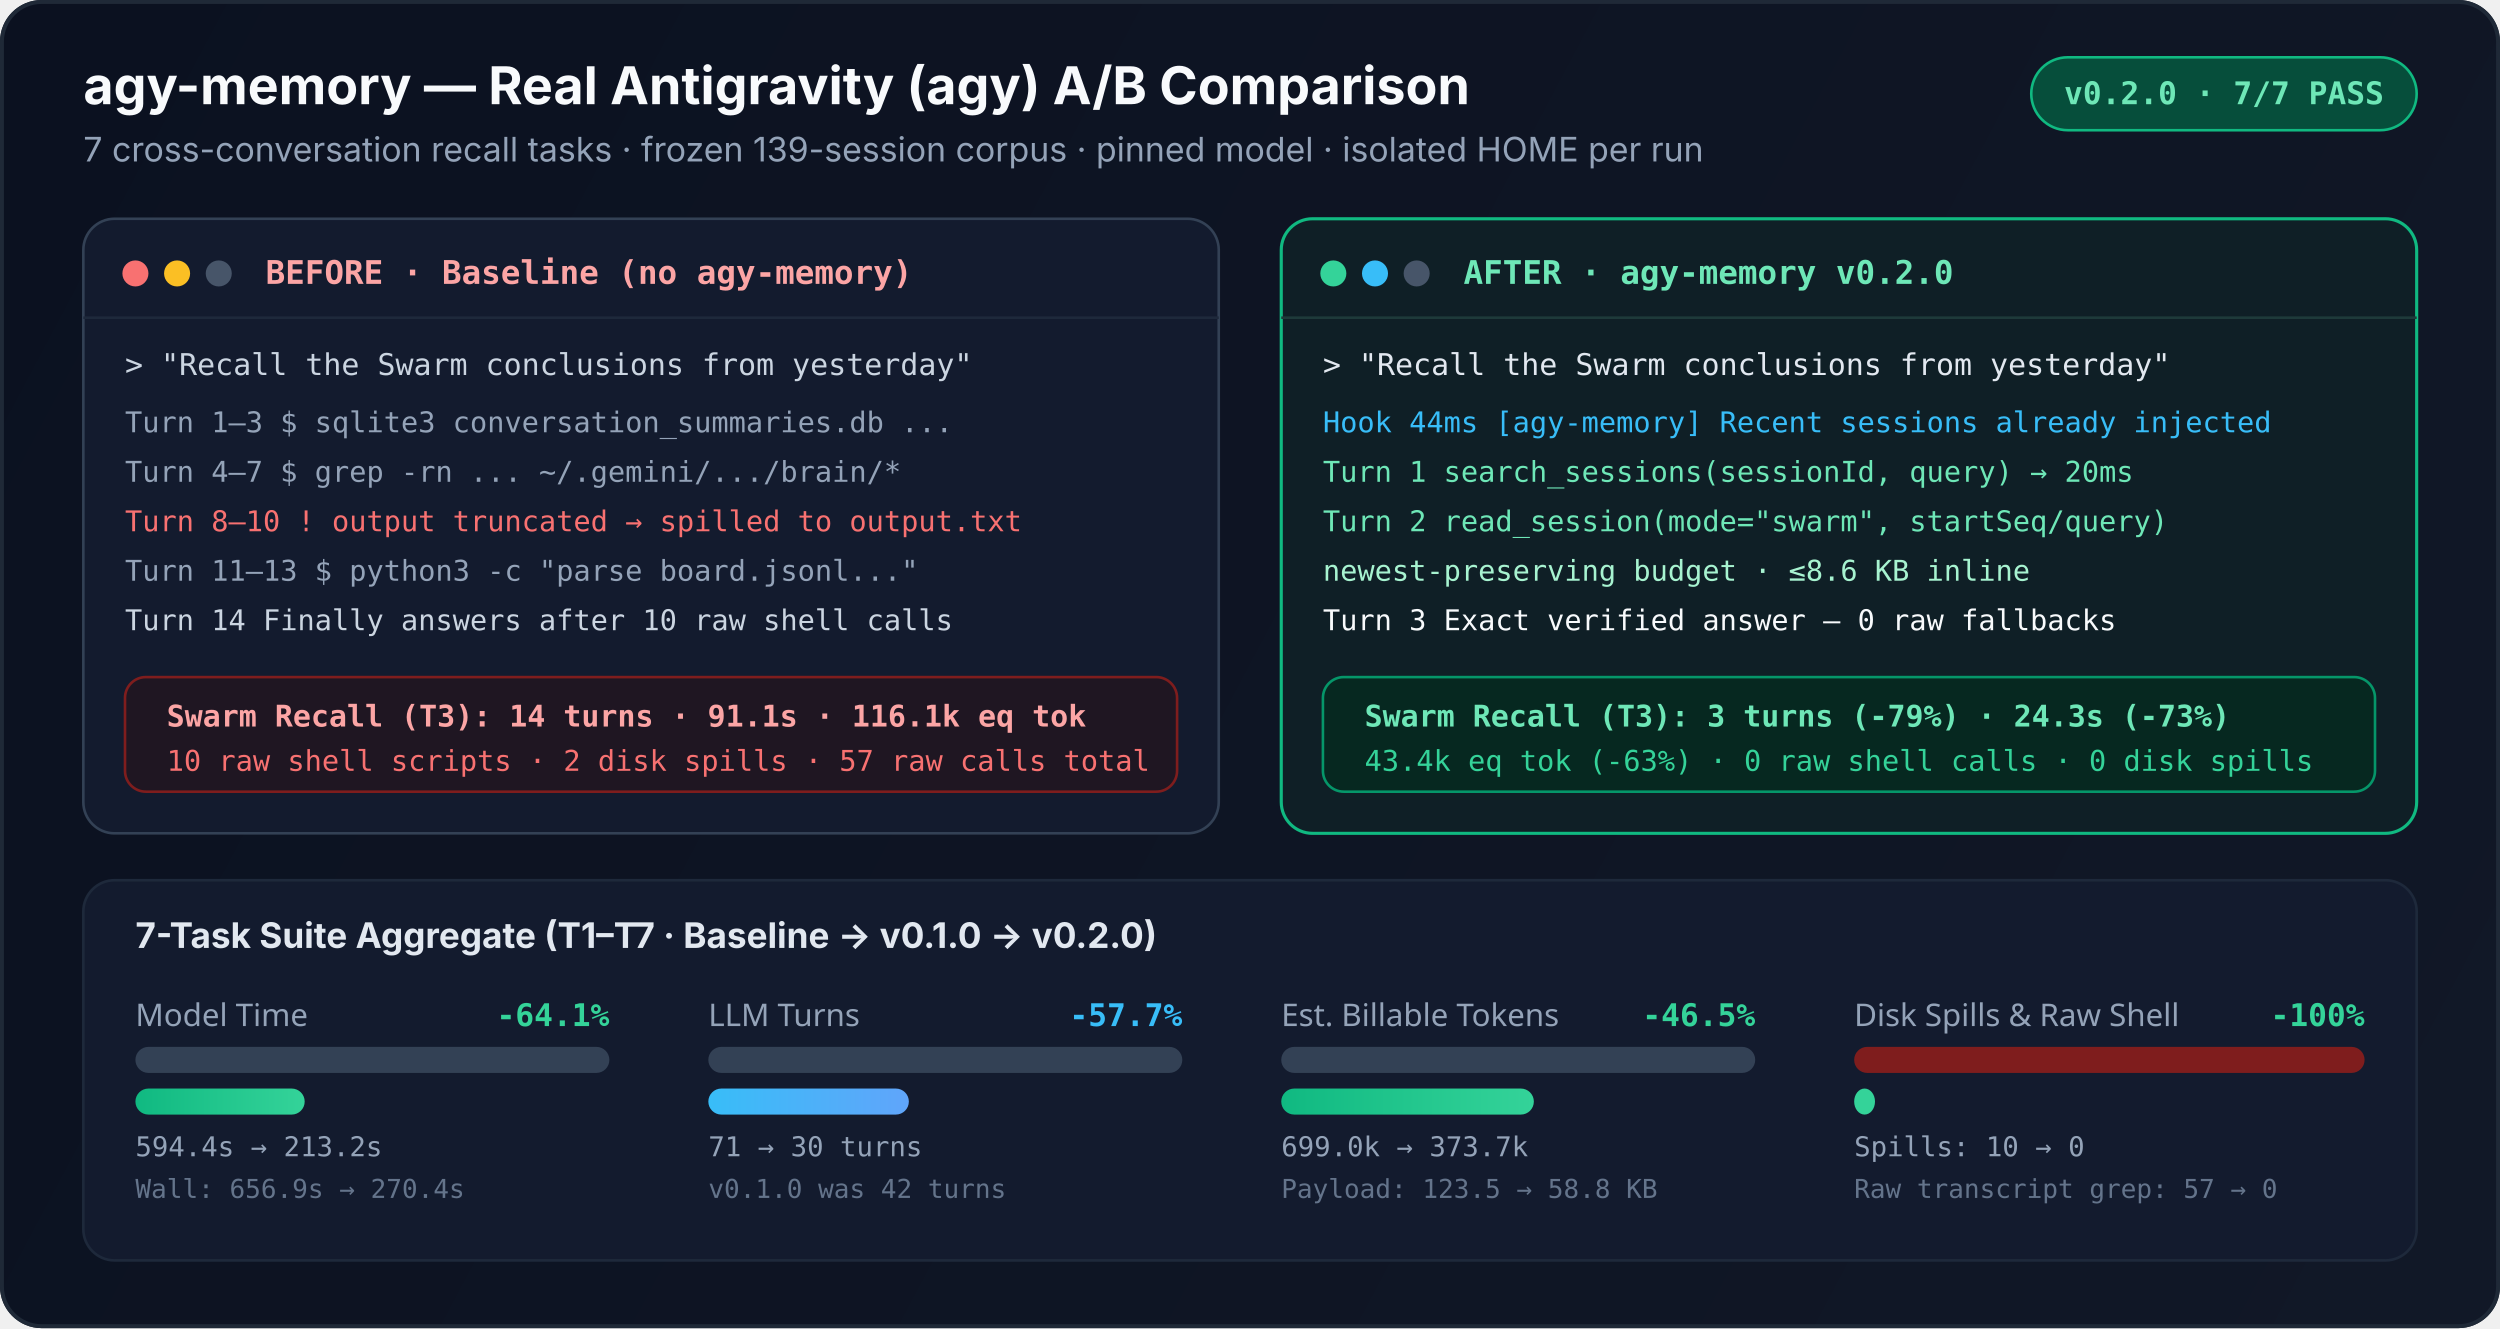
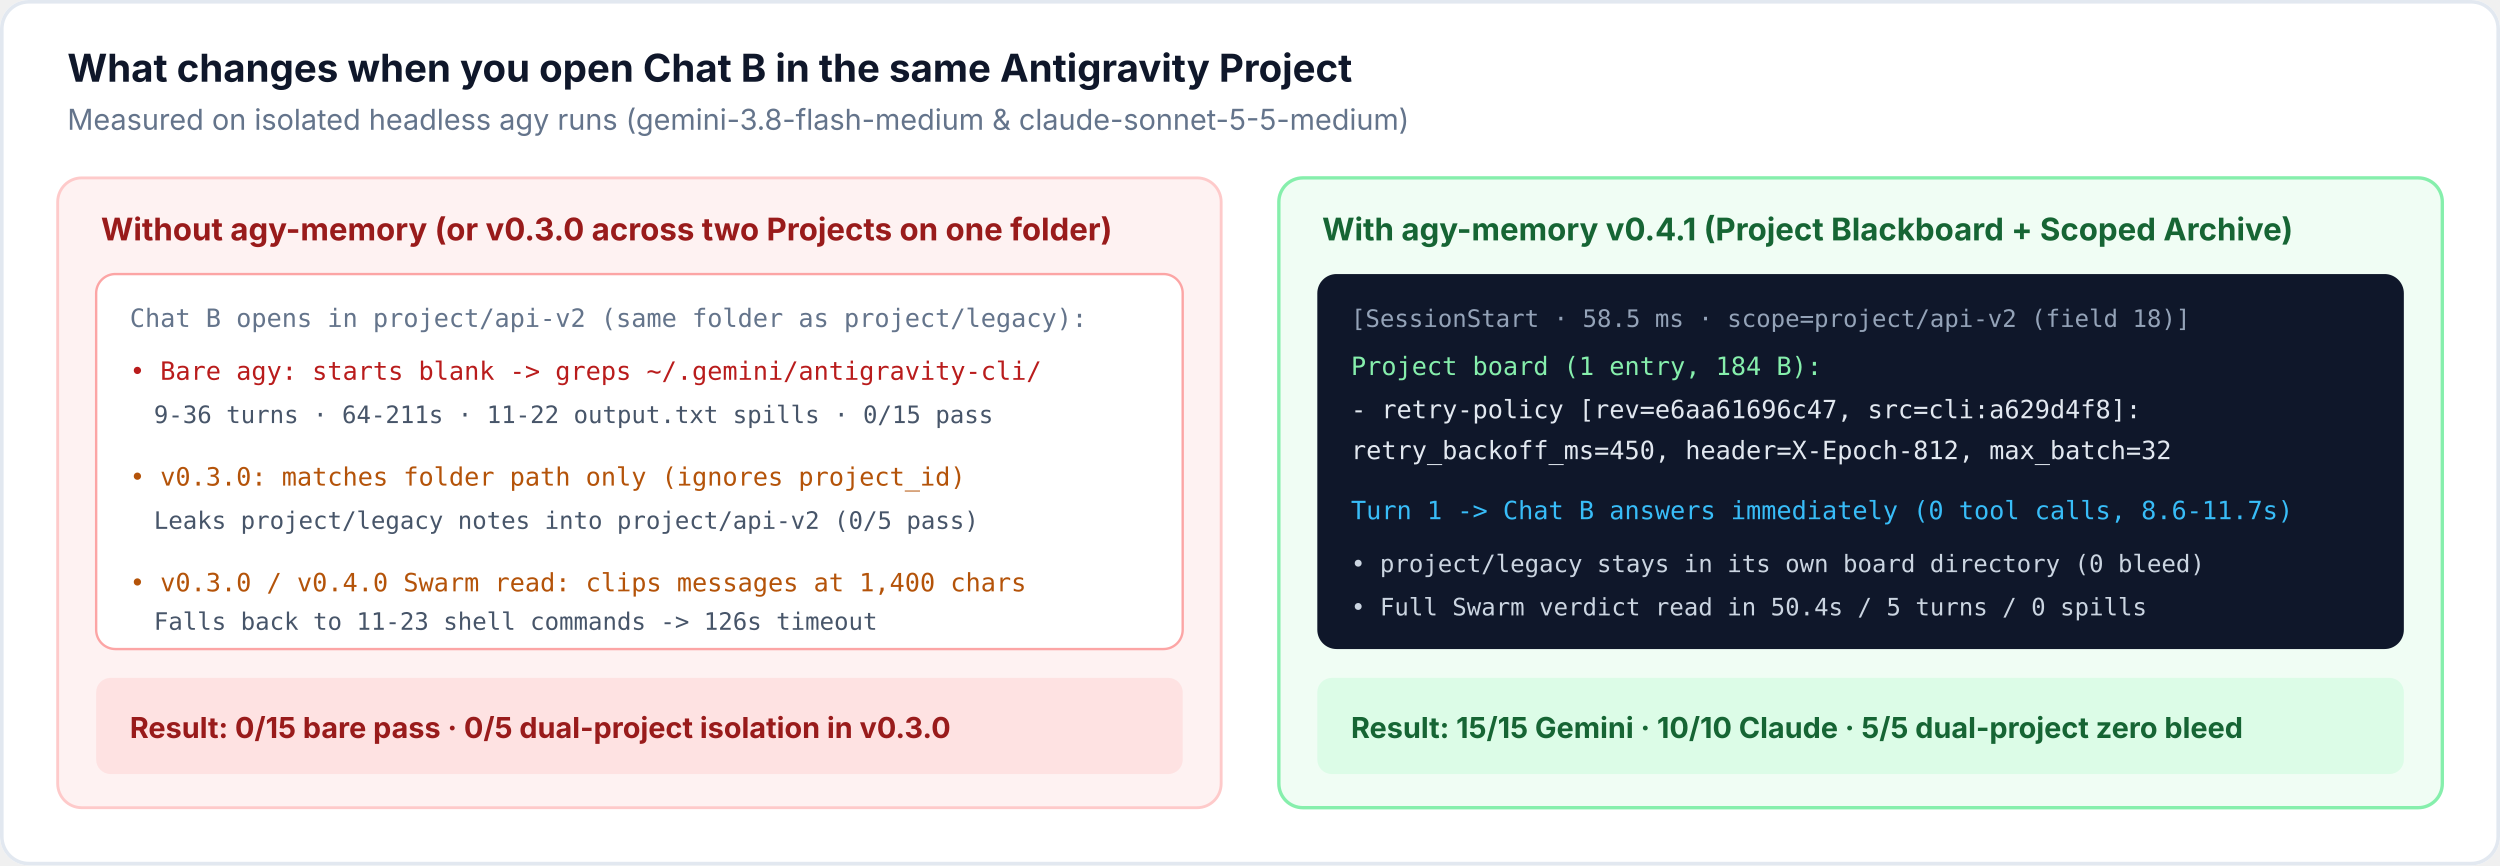
- <svg xmlns="http://www.w3.org/2000/svg" viewBox="0 0 960 510" fill="none">
-   <defs>
-     <linearGradient id="bg" x1="0" y1="0" x2="960" y2="510" gradientUnits="userSpaceOnUse">
-       <stop offset="0%" stop-color="#0B1120" />
-       <stop offset="100%" stop-color="#111827" />
-     </linearGradient>
-     <linearGradient id="greenBar" x1="0" y1="0" x2="1" y2="0">
-       <stop offset="0%" stop-color="#10B981" />
-       <stop offset="100%" stop-color="#34D399" />
-     </linearGradient>
-     <linearGradient id="blueBar" x1="0" y1="0" x2="1" y2="0">
-       <stop offset="0%" stop-color="#38BDF8" />
-       <stop offset="100%" stop-color="#60A5FA" />
-     </linearGradient>
-   </defs>
-   <rect width="960" height="510" rx="16" fill="url(#bg)" />
-   <rect x="0.75" y="0.75" width="958.5" height="508.5" rx="15.25" stroke="#1F2937" stroke-width="1.5" />
-   <text x="32" y="40" fill="#F8FAFC" font-family="ui-sans-serif, -apple-system, BlinkMacSystemFont, Segoe UI, sans-serif" font-size="20" font-weight="700">agy-memory — Real Antigravity (agy) A/B Comparison</text>
-   <text x="32" y="62" fill="#94A3B8" font-family="ui-sans-serif, -apple-system, BlinkMacSystemFont, Segoe UI, sans-serif" font-size="13">7 cross-conversation recall tasks · frozen 139-session corpus · pinned model · isolated HOME per run</text>
-   <rect x="780" y="22" width="148" height="28" rx="14" fill="#064E3B" stroke="#10B981" stroke-width="1" />
-   <text x="854" y="40" text-anchor="middle" fill="#6EE7B7" font-family="ui-monospace, SFMono-Regular, Menlo, monospace" font-size="12" font-weight="600">v0.2.0 · 7/7 PASS</text>
-   <rect x="32" y="84" width="436" height="236" rx="12" fill="#131B2E" stroke="#334155" stroke-width="1" />
-   <circle cx="52" cy="105" r="5" fill="#F87171" />
-   <circle cx="68" cy="105" r="5" fill="#FBBF24" />
-   <circle cx="84" cy="105" r="5" fill="#475569" />
-   <text x="102" y="109" fill="#FCA5A5" font-family="ui-monospace, SFMono-Regular, Menlo, monospace" font-size="12.5" font-weight="700">BEFORE · Baseline (no agy-memory)</text>
-   <line x1="32" y1="122" x2="468" y2="122" stroke="#1E293B" stroke-width="1" />
-   <text x="48" y="144" fill="#CBD5E1" font-family="ui-monospace, SFMono-Regular, Menlo, monospace" font-size="11.5">&gt; "Recall the Swarm conclusions from yesterday"</text>
-   <text x="48" y="166" fill="#94A3B8" font-family="ui-monospace, SFMono-Regular, Menlo, monospace" font-size="11">Turn 1–3   $ sqlite3 conversation_summaries.db ...</text>
-   <text x="48" y="185" fill="#94A3B8" font-family="ui-monospace, SFMono-Regular, Menlo, monospace" font-size="11">Turn 4–7   $ grep -rn ... ~/.gemini/.../brain/*</text>
-   <text x="48" y="204" fill="#F87171" font-family="ui-monospace, SFMono-Regular, Menlo, monospace" font-size="11">Turn 8–10  ! output truncated → spilled to output.txt</text>
-   <text x="48" y="223" fill="#94A3B8" font-family="ui-monospace, SFMono-Regular, Menlo, monospace" font-size="11">Turn 11–13 $ python3 -c "parse board.jsonl..."</text>
-   <text x="48" y="242" fill="#CBD5E1" font-family="ui-monospace, SFMono-Regular, Menlo, monospace" font-size="11">Turn 14    Finally answers after 10 raw shell calls</text>
-   <rect x="48" y="260" width="404" height="44" rx="8" fill="#1F1622" stroke="#7F1D1D" stroke-width="1" />
-   <text x="64" y="279" fill="#FCA5A5" font-family="ui-monospace, SFMono-Regular, Menlo, monospace" font-size="11.5" font-weight="600">Swarm Recall (T3): 14 turns · 91.1s · 116.1k eq tok</text>
-   <text x="64" y="296" fill="#F87171" font-family="ui-monospace, SFMono-Regular, Menlo, monospace" font-size="11">10 raw shell scripts · 2 disk spills · 57 raw calls total</text>
-   <rect x="492" y="84" width="436" height="236" rx="12" fill="#0F1F26" stroke="#10B981" stroke-width="1.2" />
-   <circle cx="512" cy="105" r="5" fill="#34D399" />
-   <circle cx="528" cy="105" r="5" fill="#38BDF8" />
-   <circle cx="544" cy="105" r="5" fill="#475569" />
-   <text x="562" y="109" fill="#6EE7B7" font-family="ui-monospace, SFMono-Regular, Menlo, monospace" font-size="12.5" font-weight="700">AFTER · agy-memory v0.2.0</text>
-   <line x1="492" y1="122" x2="928" y2="122" stroke="#1E3A3A" stroke-width="1" />
-   <text x="508" y="144" fill="#E2E8F0" font-family="ui-monospace, SFMono-Regular, Menlo, monospace" font-size="11.5">&gt; "Recall the Swarm conclusions from yesterday"</text>
-   <text x="508" y="166" fill="#38BDF8" font-family="ui-monospace, SFMono-Regular, Menlo, monospace" font-size="11">Hook 44ms  [agy-memory] Recent sessions already injected</text>
-   <text x="508" y="185" fill="#6EE7B7" font-family="ui-monospace, SFMono-Regular, Menlo, monospace" font-size="11">Turn 1     search_sessions(sessionId, query) → 20ms</text>
-   <text x="508" y="204" fill="#6EE7B7" font-family="ui-monospace, SFMono-Regular, Menlo, monospace" font-size="11">Turn 2     read_session(mode="swarm", startSeq/query)</text>
-   <text x="508" y="223" fill="#A7F3D0" font-family="ui-monospace, SFMono-Regular, Menlo, monospace" font-size="11">           newest-preserving budget · ≤8.6 KB inline</text>
-   <text x="508" y="242" fill="#F8FAFC" font-family="ui-monospace, SFMono-Regular, Menlo, monospace" font-size="11">Turn 3     Exact verified answer — 0 raw fallbacks</text>
-   <rect x="508" y="260" width="404" height="44" rx="8" fill="#062820" stroke="#059669" stroke-width="1" />
-   <text x="524" y="279" fill="#6EE7B7" font-family="ui-monospace, SFMono-Regular, Menlo, monospace" font-size="11.5" font-weight="600">Swarm Recall (T3): 3 turns (-79%) · 24.3s (-73%)</text>
-   <text x="524" y="296" fill="#34D399" font-family="ui-monospace, SFMono-Regular, Menlo, monospace" font-size="11">43.4k eq tok (-63%) · 0 raw shell calls · 0 disk spills</text>
-   <rect x="32" y="338" width="896" height="146" rx="12" fill="#131B2E" stroke="#1E293B" stroke-width="1" />
-   <text x="52" y="364" fill="#E2E8F0" font-family="ui-sans-serif, -apple-system, BlinkMacSystemFont, Segoe UI, sans-serif" font-size="13.5" font-weight="700">7-Task Suite Aggregate (T1–T7 · Baseline → v0.1.0 → v0.2.0)</text>
-   <text x="52" y="394" fill="#94A3B8" font-family="ui-sans-serif, sans-serif" font-size="12">Model Time</text>
-   <text x="234" y="394" text-anchor="end" fill="#34D399" font-family="ui-monospace, monospace" font-size="12" font-weight="700">-64.1%</text>
-   <rect x="52" y="402" width="182" height="10" rx="5" fill="#334155" />
-   <rect x="52" y="418" width="65" height="10" rx="5" fill="url(#greenBar)" />
-   <text x="52" y="444" fill="#94A3B8" font-family="ui-monospace, monospace" font-size="10.5">594.4s → 213.2s</text>
-   <text x="52" y="460" fill="#64748B" font-family="ui-monospace, monospace" font-size="10">Wall: 656.9s → 270.4s</text>
-   <text x="272" y="394" fill="#94A3B8" font-family="ui-sans-serif, sans-serif" font-size="12">LLM Turns</text>
-   <text x="454" y="394" text-anchor="end" fill="#38BDF8" font-family="ui-monospace, monospace" font-size="12" font-weight="700">-57.7%</text>
-   <rect x="272" y="402" width="182" height="10" rx="5" fill="#334155" />
-   <rect x="272" y="418" width="77" height="10" rx="5" fill="url(#blueBar)" />
-   <text x="272" y="444" fill="#94A3B8" font-family="ui-monospace, monospace" font-size="10.5">71 → 30 turns</text>
-   <text x="272" y="460" fill="#64748B" font-family="ui-monospace, monospace" font-size="10">v0.1.0 was 42 turns</text>
-   <text x="492" y="394" fill="#94A3B8" font-family="ui-sans-serif, sans-serif" font-size="12">Est. Billable Tokens</text>
-   <text x="674" y="394" text-anchor="end" fill="#34D399" font-family="ui-monospace, monospace" font-size="12" font-weight="700">-46.5%</text>
-   <rect x="492" y="402" width="182" height="10" rx="5" fill="#334155" />
-   <rect x="492" y="418" width="97" height="10" rx="5" fill="url(#greenBar)" />
-   <text x="492" y="444" fill="#94A3B8" font-family="ui-monospace, monospace" font-size="10.5">699.0k → 373.7k</text>
-   <text x="492" y="460" fill="#64748B" font-family="ui-monospace, monospace" font-size="10">Payload: 123.5 → 58.8 KB</text>
-   <text x="712" y="394" fill="#94A3B8" font-family="ui-sans-serif, sans-serif" font-size="12">Disk Spills &amp; Raw Shell</text>
-   <text x="908" y="394" text-anchor="end" fill="#34D399" font-family="ui-monospace, monospace" font-size="12" font-weight="700">-100%</text>
-   <rect x="712" y="402" width="196" height="10" rx="5" fill="#7F1D1D" />
-   <rect x="712" y="418" width="8" height="10" rx="5" fill="#34D399" />
-   <text x="712" y="444" fill="#94A3B8" font-family="ui-monospace, monospace" font-size="10.5">Spills: 10 → 0</text>
-   <text x="712" y="460" fill="#64748B" font-family="ui-monospace, monospace" font-size="10">Raw transcript grep: 57 → 0</text>
+ <svg xmlns="http://www.w3.org/2000/svg" viewBox="0 0 1040 360" fill="none">
+   <rect width="1040" height="360" rx="12" fill="#FFFFFF" />
+   <rect x="0.75" y="0.75" width="1038.5" height="358.5" rx="11.25" stroke="#E2E8F0" stroke-width="1.5" />
+   <text x="28" y="34" fill="#0F172A" font-family="ui-sans-serif, -apple-system, BlinkMacSystemFont, Segoe UI, sans-serif" font-size="16" font-weight="700">What changes when you open Chat B in the same Antigravity Project</text>
+   <text x="28" y="54" fill="#64748B" font-family="ui-sans-serif, -apple-system, BlinkMacSystemFont, Segoe UI, sans-serif" font-size="12">Measured on isolated headless agy runs (gemini-3.8-flash-medium &amp; claude-sonnet-5-5-medium)</text>
+   <rect x="24" y="74" width="484" height="262" rx="10" fill="#FEF2F2" stroke="#FECACA" stroke-width="1.2" />
+   <text x="42" y="100" fill="#991B1B" font-family="ui-sans-serif, -apple-system, sans-serif" font-size="13" font-weight="700">Without agy-memory (or v0.3.0 across two Projects on one folder)</text>
+   <rect x="40" y="114" width="452" height="156" rx="8" fill="#FFFFFF" stroke="#FCA5A5" stroke-width="1" />
+   <text x="54" y="136" fill="#64748B" font-family="ui-monospace, SFMono-Regular, Menlo, monospace" font-size="10.5">Chat B opens in project/api-v2 (same folder as project/legacy):</text>
+   <text x="54" y="158" fill="#B91C1C" font-family="ui-monospace, SFMono-Regular, Menlo, monospace" font-size="10.5">• Bare agy: starts blank -&gt; greps ~/.gemini/antigravity-cli/</text>
+   <text x="64" y="176" fill="#475569" font-family="ui-monospace, SFMono-Regular, Menlo, monospace" font-size="10">  9-36 turns · 64-211s · 11-22 output.txt spills · 0/15 pass</text>
+   <text x="54" y="202" fill="#B45309" font-family="ui-monospace, SFMono-Regular, Menlo, monospace" font-size="10.5">• v0.3.0: matches folder path only (ignores project_id)</text>
+   <text x="64" y="220" fill="#475569" font-family="ui-monospace, SFMono-Regular, Menlo, monospace" font-size="10">  Leaks project/legacy notes into project/api-v2 (0/5 pass)</text>
+   <text x="54" y="246" fill="#B45309" font-family="ui-monospace, SFMono-Regular, Menlo, monospace" font-size="10.5">• v0.3.0 / v0.4.0 Swarm read: clips messages at 1,400 chars</text>
+   <text x="64" y="262" fill="#475569" font-family="ui-monospace, SFMono-Regular, Menlo, monospace" font-size="10">  Falls back to 11-23 shell commands -&gt; 126s timeout</text>
+   <rect x="40" y="282" width="452" height="40" rx="6" fill="#FEE2E2" />
+   <text x="54" y="307" fill="#991B1B" font-family="ui-sans-serif, -apple-system, sans-serif" font-size="12" font-weight="700">Result: 0/15 bare pass · 0/5 dual-project isolation in v0.3.0</text>
+   <rect x="532" y="74" width="484" height="262" rx="10" fill="#F0FDF4" stroke="#86EFAC" stroke-width="1.4" />
+   <text x="550" y="100" fill="#166534" font-family="ui-sans-serif, -apple-system, sans-serif" font-size="13" font-weight="700">With agy-memory v0.4.1 (Project Blackboard + Scoped Archive)</text>
+   <rect x="548" y="114" width="452" height="156" rx="8" fill="#0F172A" />
+   <text x="562" y="136" fill="#94A3B8" font-family="ui-monospace, SFMono-Regular, Menlo, monospace" font-size="10">[SessionStart · 58.5 ms · scope=project/api-v2 (field 18)]</text>
+   <text x="562" y="156" fill="#86EFAC" font-family="ui-monospace, SFMono-Regular, Menlo, monospace" font-size="10.5">Project board (1 entry, 184 B):</text>
+   <text x="562" y="174" fill="#E2E8F0" font-family="ui-monospace, SFMono-Regular, Menlo, monospace" font-size="10.5">- retry-policy [rev=e6aa61696c47, src=cli:a629d4f8]:</text>
+   <text x="562" y="191" fill="#E2E8F0" font-family="ui-monospace, SFMono-Regular, Menlo, monospace" font-size="10.5">  retry_backoff_ms=450, header=X-Epoch-812, max_batch=32</text>
+   <text x="562" y="216" fill="#38BDF8" font-family="ui-monospace, SFMono-Regular, Menlo, monospace" font-size="10.5">Turn 1 -&gt; Chat B answers immediately (0 tool calls, 8.6-11.7s)</text>
+   <text x="562" y="238" fill="#CBD5E1" font-family="ui-monospace, SFMono-Regular, Menlo, monospace" font-size="10">• project/legacy stays in its own board directory (0 bleed)</text>
+   <text x="562" y="256" fill="#CBD5E1" font-family="ui-monospace, SFMono-Regular, Menlo, monospace" font-size="10">• Full Swarm verdict read in 50.4s / 5 turns / 0 spills</text>
+   <rect x="548" y="282" width="452" height="40" rx="6" fill="#DCFCE7" />
+   <text x="562" y="307" fill="#166534" font-family="ui-sans-serif, -apple-system, sans-serif" font-size="12" font-weight="700">Result: 15/15 Gemini · 10/10 Claude · 5/5 dual-project zero bleed</text>
</svg>
